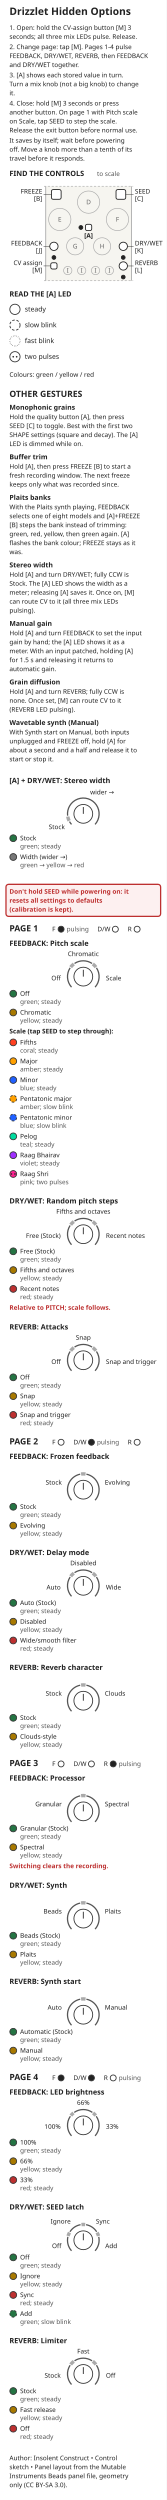
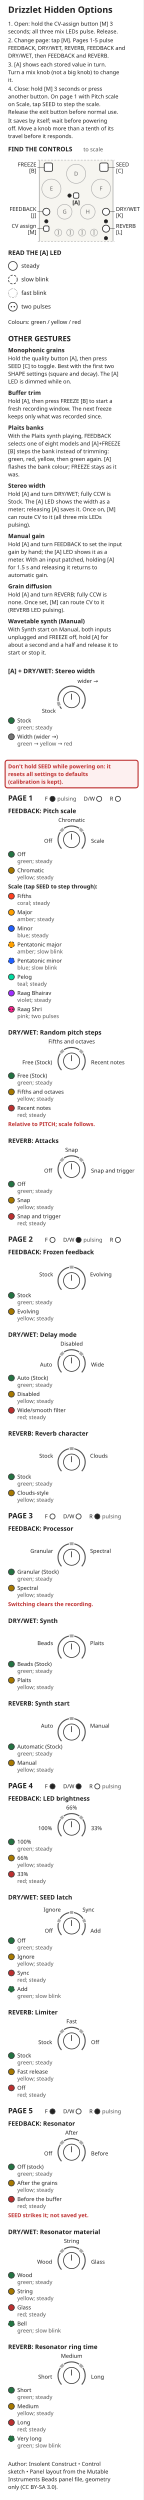
- <svg xmlns="http://www.w3.org/2000/svg" width="390" height="5852.102" viewBox="0 0 390 5852.102" role="img" aria-labelledby="title desc">
+ <svg xmlns="http://www.w3.org/2000/svg" width="390" height="6807.102" viewBox="0 0 390 6807.102" role="img" aria-labelledby="title desc">
  <rect width="100%" height="100%" fill="white" />
  <g font-family="sans-serif" fill="#222">
    <text x="22" y="35" font-size="24" font-weight="bold" fill="#222" text-anchor="start">Drizzlet Hidden Options</text>
    <text x="22" y="70" font-size="15" font-weight="normal" fill="#222" text-anchor="start">1. Open: hold the CV-assign button [M] 3</text>
    <text x="22" y="91" font-size="15" font-weight="normal" fill="#222" text-anchor="start">seconds; all three mix LEDs pulse. Release.</text>
-     <text x="22" y="115" font-size="15" font-weight="normal" fill="#222" text-anchor="start">2. Change page: tap [M]. Pages 1-4 pulse</text>
-     <text x="22" y="136" font-size="15" font-weight="normal" fill="#222" text-anchor="start">FEEDBACK, DRY/WET, REVERB, then FEEDBACK</text>
-     <text x="22" y="157" font-size="15" font-weight="normal" fill="#222" text-anchor="start">and DRY/WET together.</text>
+     <text x="22" y="115" font-size="15" font-weight="normal" fill="#222" text-anchor="start">2. Change page: tap [M]. Pages 1-5 pulse</text>
+     <text x="22" y="136" font-size="15" font-weight="normal" fill="#222" text-anchor="start">FEEDBACK, DRY/WET, REVERB, FEEDBACK and</text>
+     <text x="22" y="157" font-size="15" font-weight="normal" fill="#222" text-anchor="start">DRY/WET, then FEEDBACK and REVERB.</text>
    <text x="22" y="181" font-size="15" font-weight="normal" fill="#222" text-anchor="start">3. [A] shows each stored value in turn.</text>
    <text x="22" y="202" font-size="15" font-weight="normal" fill="#222" text-anchor="start">Turn a mix knob (not a big knob) to change</text>
    <text x="22" y="223" font-size="15" font-weight="normal" fill="#222" text-anchor="start">it.</text>
    <text x="22" y="247" font-size="15" font-weight="normal" fill="#222" text-anchor="start">4. Close: hold [M] 3 seconds or press</text>
    <text x="22" y="268" font-size="15" font-weight="normal" fill="#222" text-anchor="start">another button. On page 1 with Pitch scale</text>
    <text x="22" y="289" font-size="15" font-weight="normal" fill="#222" text-anchor="start">on Scale, tap SEED to step the scale.</text>
    <text x="22" y="310" font-size="15" font-weight="normal" fill="#222" text-anchor="start">Release the exit button before normal use.</text>
    <text x="22" y="334" font-size="15" font-weight="normal" fill="#222" text-anchor="start">It saves by itself; wait before powering</text>
    <text x="22" y="355" font-size="15" font-weight="normal" fill="#222" text-anchor="start">off. Move a knob more than a tenth of its</text>
    <text x="22" y="376" font-size="15" font-weight="normal" fill="#222" text-anchor="start">travel before it responds.</text>
    <text x="22" y="412" font-size="17" font-weight="bold" fill="#222" text-anchor="start">FIND THE CONTROLS</text>
    <text x="227" y="412" font-size="15" font-weight="normal" fill="#555" text-anchor="start">to scale</text>
    <rect x="107.0" y="436.0" width="200.7" height="221.1" fill="#f6f5f0" />
    <line x1="103.0" y1="436.0" x2="311.7" y2="436.0" stroke="#aaa" stroke-width="1.5" stroke-dasharray="5 4" />
    <line x1="103.0" y1="657.1" x2="311.7" y2="657.1" stroke="#aaa" stroke-width="1.5" stroke-dasharray="5 4" />
    <line x1="107.0" y1="436.0" x2="107.0" y2="657.1" stroke="#aaa" stroke-width="2" />
    <line x1="307.7" y1="436.0" x2="307.7" y2="657.1" stroke="#aaa" stroke-width="2" />
    <circle cx="158.6" cy="633.3" r="9.7" fill="none" stroke="#aaa" stroke-width="1.5" />
    <text x="158.6" y="638.3" font-size="15" font-weight="normal" fill="#666" text-anchor="middle">I</text>
    <circle cx="191.2" cy="633.3" r="9.7" fill="none" stroke="#aaa" stroke-width="1.5" />
    <text x="191.2" y="638.3" font-size="15" font-weight="normal" fill="#666" text-anchor="middle">I</text>
    <circle cx="223.6" cy="633.3" r="9.7" fill="none" stroke="#aaa" stroke-width="1.5" />
    <text x="223.6" y="638.3" font-size="15" font-weight="normal" fill="#666" text-anchor="middle">I</text>
    <circle cx="256.0" cy="633.3" r="9.7" fill="none" stroke="#aaa" stroke-width="1.5" />
    <text x="256.0" y="638.3" font-size="15" font-weight="normal" fill="#666" text-anchor="middle">I</text>
    <circle cx="175.9" cy="576.6" r="20.1" fill="none" stroke="#aaa" stroke-width="1.5" />
    <text x="175.9" y="581.6" font-size="15" font-weight="normal" fill="#666" text-anchor="middle">G</text>
    <circle cx="139.9" cy="513.7" r="26.1" fill="none" stroke="#aaa" stroke-width="1.5" />
    <text x="139.9" y="518.7" font-size="15" font-weight="normal" fill="#666" text-anchor="middle">E</text>
    <circle cx="275.0" cy="513.7" r="26.1" fill="none" stroke="#aaa" stroke-width="1.5" />
    <text x="275.0" y="518.7" font-size="15" font-weight="normal" fill="#666" text-anchor="middle">F</text>
    <rect x="200.0" y="525.1" width="14.7" height="14.7" rx="4" fill="white" stroke="#222" stroke-width="2" />
    <circle cx="189.3" cy="532.5" r="4.5" fill="#222" stroke="#222" stroke-width="2" />
    <rect x="118.8" y="615.1" width="14.7" height="14.7" rx="4" fill="white" stroke="#222" stroke-width="2" />
    <circle cx="239.0" cy="576.6" r="20.1" fill="none" stroke="#aaa" stroke-width="1.5" />
    <text x="239.0" y="581.6" font-size="15" font-weight="normal" fill="#666" text-anchor="middle">H</text>
    <circle cx="126.2" cy="576.6" r="9.7" fill="white" stroke="#222" stroke-width="2" />
    <circle cx="288.6" cy="576.6" r="9.7" fill="white" stroke="#222" stroke-width="2" />
    <circle cx="288.6" cy="622.6" r="9.7" fill="white" stroke="#222" stroke-width="2" />
    <circle cx="207.3" cy="473.2" r="26.1" fill="none" stroke="#aaa" stroke-width="1.5" />
    <text x="207.3" y="478.2" font-size="15" font-weight="normal" fill="#666" text-anchor="middle">D</text>
    <rect x="120.4" y="443.8" width="22.7" height="22.7" rx="4" fill="white" stroke="#222" stroke-width="2" />
    <rect x="271.6" y="443.8" width="22.7" height="22.7" rx="4" fill="white" stroke="#222" stroke-width="2" />
    <circle cx="126.2" cy="602.7" r="4.4" fill="#222" stroke="#222" stroke-width="2" />
    <circle cx="288.5" cy="602.7" r="4.4" fill="#222" stroke="#222" stroke-width="2" />
    <circle cx="288.5" cy="648.6" r="4.4" fill="#222" stroke="#222" stroke-width="2" />
    <text x="99.0" y="453.2" font-size="15" font-weight="normal" fill="#222" text-anchor="end">FREEZE</text>
    <text x="99.0" y="470.2" font-size="15" font-weight="normal" fill="#222" text-anchor="end">[B]</text>
    <line x1="102.0" y1="455.2" x2="120.4" y2="455.2" stroke="#222" stroke-width="1" />
    <text x="315.7" y="453.2" font-size="15" font-weight="normal" fill="#222" text-anchor="start">SEED</text>
    <text x="315.7" y="470.2" font-size="15" font-weight="normal" fill="#222" text-anchor="start">[C]</text>
    <line x1="312.7" y1="455.2" x2="294.3" y2="455.2" stroke="#222" stroke-width="1" />
    <text x="207.3" y="556.8" font-size="15" font-weight="bold" fill="#222" text-anchor="middle">[A]</text>
    <text x="99.0" y="574.6" font-size="15" font-weight="normal" fill="#222" text-anchor="end">FEEDBACK</text>
    <text x="99.0" y="591.6" font-size="15" font-weight="normal" fill="#222" text-anchor="end">[J]</text>
    <line x1="102.0" y1="576.6" x2="116.6" y2="576.6" stroke="#222" stroke-width="1" />
    <text x="99.0" y="620.5" font-size="15" font-weight="normal" fill="#222" text-anchor="end">CV assign</text>
    <text x="99.0" y="637.5" font-size="15" font-weight="normal" fill="#222" text-anchor="end">[M]</text>
    <line x1="102.0" y1="622.5" x2="118.8" y2="622.5" stroke="#222" stroke-width="1" />
    <text x="315.7" y="574.6" font-size="15" font-weight="normal" fill="#222" text-anchor="start">DRY/WET</text>
    <text x="315.7" y="591.6" font-size="15" font-weight="normal" fill="#222" text-anchor="start">[K]</text>
    <line x1="312.7" y1="576.6" x2="298.2" y2="576.6" stroke="#222" stroke-width="1" />
    <text x="315.7" y="620.6" font-size="15" font-weight="normal" fill="#222" text-anchor="start">REVERB</text>
    <text x="315.7" y="637.6" font-size="15" font-weight="normal" fill="#222" text-anchor="start">[L]</text>
    <line x1="312.7" y1="622.6" x2="298.2" y2="622.6" stroke="#222" stroke-width="1" />
    <text x="22" y="694.102" font-size="17" font-weight="bold" fill="#222" text-anchor="start">READ THE [A] LED</text>
    <circle cx="35" cy="724.102" r="12" fill="white" stroke="#333" stroke-width="2" />
    <text x="58" y="729.102" font-size="16" font-weight="normal" fill="#222" text-anchor="start">steady</text>
    <circle cx="35" cy="761.102" r="12" fill="white" stroke="#333" stroke-width="2" stroke-dasharray="6 4" />
    <text x="58" y="766.102" font-size="16" font-weight="normal" fill="#222" text-anchor="start">slow blink</text>
    <circle cx="35" cy="798.102" r="12" fill="white" stroke="#333" stroke-width="2" stroke-dasharray="1 3" />
    <text x="58" y="803.102" font-size="16" font-weight="normal" fill="#222" text-anchor="start">fast blink</text>
    <circle cx="35" cy="835.102" r="12" fill="white" stroke="#333" stroke-width="2" />
    <circle cx="31" cy="835.102" r="1" fill="#222" stroke="#333" stroke-width="2" />
    <circle cx="39" cy="835.102" r="1" fill="#222" stroke="#333" stroke-width="2" />
    <text x="58" y="840.102" font-size="16" font-weight="normal" fill="#222" text-anchor="start">two pulses</text>
    <text x="22" y="882.102" font-size="15" font-weight="normal" fill="#222" text-anchor="start">Colours: green / yellow / red</text>
    <text x="22" y="929.102" font-size="20" font-weight="bold" fill="#222" text-anchor="start">OTHER GESTURES</text>
    <text x="22" y="959.102" font-size="16" font-weight="bold" fill="#222" text-anchor="start">Monophonic grains</text>
    <text x="22" y="981.102" font-size="15" font-weight="normal" fill="#222" text-anchor="start">Hold the quality button [A], then press</text>
    <text x="22" y="1002.102" font-size="15" font-weight="normal" fill="#222" text-anchor="start">SEED [C] to toggle. Best with the first two</text>
    <text x="22" y="1023.102" font-size="15" font-weight="normal" fill="#222" text-anchor="start">SHAPE settings (square and decay). The [A]</text>
    <text x="22" y="1044.102" font-size="15" font-weight="normal" fill="#222" text-anchor="start">LED is dimmed while on.</text>
    <text x="22" y="1075.102" font-size="16" font-weight="bold" fill="#222" text-anchor="start">Buffer trim</text>
    <text x="22" y="1097.102" font-size="15" font-weight="normal" fill="#222" text-anchor="start">Hold [A], then press FREEZE [B] to start a</text>
    <text x="22" y="1118.102" font-size="15" font-weight="normal" fill="#222" text-anchor="start">fresh recording window. The next freeze</text>
    <text x="22" y="1139.102" font-size="15" font-weight="normal" fill="#222" text-anchor="start">keeps only what was recorded since.</text>
    <text x="22" y="1170.102" font-size="16" font-weight="bold" fill="#222" text-anchor="start">Plaits banks</text>
    <text x="22" y="1192.102" font-size="15" font-weight="normal" fill="#222" text-anchor="start">With the Plaits synth playing, FEEDBACK</text>
    <text x="22" y="1213.102" font-size="15" font-weight="normal" fill="#222" text-anchor="start">selects one of eight models and [A]+FREEZE</text>
    <text x="22" y="1234.102" font-size="15" font-weight="normal" fill="#222" text-anchor="start">[B] steps the bank instead of trimming:</text>
    <text x="22" y="1255.102" font-size="15" font-weight="normal" fill="#222" text-anchor="start">green, red, yellow, then green again. [A]</text>
    <text x="22" y="1276.102" font-size="15" font-weight="normal" fill="#222" text-anchor="start">flashes the bank colour; FREEZE stays as it</text>
    <text x="22" y="1297.102" font-size="15" font-weight="normal" fill="#222" text-anchor="start">was.</text>
    <text x="22" y="1328.102" font-size="16" font-weight="bold" fill="#222" text-anchor="start">Stereo width</text>
    <text x="22" y="1350.102" font-size="15" font-weight="normal" fill="#222" text-anchor="start">Hold [A] and turn DRY/WET; fully CCW is</text>
    <text x="22" y="1371.102" font-size="15" font-weight="normal" fill="#222" text-anchor="start">Stock. The [A] LED shows the width as a</text>
    <text x="22" y="1392.102" font-size="15" font-weight="normal" fill="#222" text-anchor="start">meter; releasing [A] saves it. Once on, [M]</text>
    <text x="22" y="1413.102" font-size="15" font-weight="normal" fill="#222" text-anchor="start">can route CV to it (all three mix LEDs</text>
    <text x="22" y="1434.102" font-size="15" font-weight="normal" fill="#222" text-anchor="start">pulsing).</text>
    <text x="22" y="1465.102" font-size="16" font-weight="bold" fill="#222" text-anchor="start">Manual gain</text>
    <text x="22" y="1487.102" font-size="15" font-weight="normal" fill="#222" text-anchor="start">Hold [A] and turn FEEDBACK to set the input</text>
    <text x="22" y="1508.102" font-size="15" font-weight="normal" fill="#222" text-anchor="start">gain by hand; the [A] LED shows it as a</text>
    <text x="22" y="1529.102" font-size="15" font-weight="normal" fill="#222" text-anchor="start">meter. With an input patched, holding [A]</text>
    <text x="22" y="1550.102" font-size="15" font-weight="normal" fill="#222" text-anchor="start">for 1.5 s and releasing it returns to</text>
    <text x="22" y="1571.102" font-size="15" font-weight="normal" fill="#222" text-anchor="start">automatic gain.</text>
    <text x="22" y="1602.102" font-size="16" font-weight="bold" fill="#222" text-anchor="start">Grain diffusion</text>
    <text x="22" y="1624.102" font-size="15" font-weight="normal" fill="#222" text-anchor="start">Hold [A] and turn REVERB; fully CCW is</text>
    <text x="22" y="1645.102" font-size="15" font-weight="normal" fill="#222" text-anchor="start">none. Once set, [M] can route CV to it</text>
    <text x="22" y="1666.102" font-size="15" font-weight="normal" fill="#222" text-anchor="start">(REVERB LED pulsing).</text>
    <text x="22" y="1697.102" font-size="16" font-weight="bold" fill="#222" text-anchor="start">Wavetable synth (Manual)</text>
    <text x="22" y="1719.102" font-size="15" font-weight="normal" fill="#222" text-anchor="start">With Synth start on Manual, both inputs</text>
    <text x="22" y="1740.102" font-size="15" font-weight="normal" fill="#222" text-anchor="start">unplugged and FREEZE off, hold [A] for</text>
    <text x="22" y="1761.102" font-size="15" font-weight="normal" fill="#222" text-anchor="start">about a second and a half and release it to</text>
    <text x="22" y="1782.102" font-size="15" font-weight="normal" fill="#222" text-anchor="start">start or stop it.</text>
    <text x="22" y="1833.102" font-size="17" font-weight="bold" fill="#222" text-anchor="start">[A] + DRY/WET: Stereo width</text>
    <circle cx="195.0" cy="1905.102" r="22" fill="white" stroke="#333" stroke-width="2" />
    <path d="M 195.0 1905.102 v -16" stroke="#222" stroke-width="2" />
    <path d="M 167.400 1929.745 A 37 37 0 0 1 162.746 1923.232" fill="none" stroke="#555" stroke-width="3" />
    <text x="151.88" y="1940.92" font-size="15" font-weight="normal" fill="#222" text-anchor="end">Stock</text>
    <path d="M 158.250 1909.394 A 37 37 0 1 1 222.600 1929.745" fill="none" stroke="#555" stroke-width="3" />
    <text x="210.98" y="1859.57" font-size="15" font-weight="normal" fill="#222" text-anchor="start">wider →</text>
    <path d="M 161.773 1921.380 A 37 37 0 0 1 158.551 1911.464" fill="none" stroke="#aaa" stroke-width="8" />
    <circle cx="31" cy="1962.102" r="8" fill="#247443" stroke="#333" stroke-width="2" />
    <text x="47" y="1967.102" font-size="15" font-weight="normal" fill="#222" text-anchor="start">Stock</text>
    <text x="47" y="1986.102" font-size="15" font-weight="normal" fill="#555" text-anchor="start">green; steady</text>
    <circle cx="31" cy="2006.102" r="8" fill="#777" stroke="#333" stroke-width="2" />
    <text x="47" y="2011.102" font-size="15" font-weight="normal" fill="#222" text-anchor="start">Width (wider →)</text>
    <text x="47" y="2030.102" font-size="15" font-weight="normal" fill="#555" text-anchor="start">green → yellow → red</text>
    <rect x="14" y="2070.102" width="362" height="75" rx="6" fill="#fdf0f0" stroke="#bd3030" stroke-width="3" />
    <text x="22" y="2092.102" font-size="15" font-weight="bold" fill="#bd3030" text-anchor="start">Don't hold SEED while powering on: it</text>
    <text x="22" y="2113.102" font-size="15" font-weight="bold" fill="#bd3030" text-anchor="start">resets all settings to defaults</text>
    <text x="22" y="2134.102" font-size="15" font-weight="bold" fill="#bd3030" text-anchor="start">(calibration is kept).</text>
    <text x="22" y="2180.102" font-size="20" font-weight="bold" fill="#222" text-anchor="start">PAGE 1</text>
    <text x="122" y="2180.102" font-size="15" font-weight="normal" fill="#222" text-anchor="start">F</text>
    <circle cx="143" cy="2175.102" r="7" fill="#222" stroke="#333" stroke-width="2" />
    <text x="156" y="2180.102" font-size="15" font-weight="normal" fill="#555" text-anchor="start">pulsing</text>
    <text x="228" y="2180.102" font-size="15" font-weight="normal" fill="#222" text-anchor="start">D/W</text>
    <circle cx="270" cy="2175.102" r="7" fill="white" stroke="#333" stroke-width="2" />
    <text x="299" y="2180.102" font-size="15" font-weight="normal" fill="#222" text-anchor="start">R</text>
    <circle cx="321" cy="2175.102" r="7" fill="white" stroke="#333" stroke-width="2" />
    <text x="22" y="2214.102" font-size="17" font-weight="bold" fill="#222" text-anchor="start">FEEDBACK: Pitch scale</text>
    <circle cx="195.0" cy="2286.102" r="22" fill="white" stroke="#333" stroke-width="2" />
    <path d="M 195.0 2286.102 v -16" stroke="#222" stroke-width="2" />
    <path d="M 167.400 2310.745 A 37 37 0 0 1 164.203 2265.595" fill="none" stroke="#555" stroke-width="3" />
    <text x="142.13" y="2294.85" font-size="15" font-weight="normal" fill="#222" text-anchor="end">Off</text>
    <path d="M 174.492 2255.306 A 37 37 0 0 1 215.508 2255.306" fill="none" stroke="#555" stroke-width="3" />
    <text x="195.0" y="2238.1" font-size="15" font-weight="normal" fill="#222" text-anchor="middle">Chromatic</text>
    <path d="M 225.797 2265.595 A 37 37 0 0 1 222.600 2310.745" fill="none" stroke="#555" stroke-width="3" />
    <text x="247.87" y="2294.85" font-size="15" font-weight="normal" fill="#222" text-anchor="start">Scale</text>
    <path d="M 165.412 2263.887 A 37 37 0 0 1 172.784 2256.514" fill="none" stroke="#aaa" stroke-width="8" />
    <path d="M 217.216 2256.514 A 37 37 0 0 1 224.588 2263.887" fill="none" stroke="#aaa" stroke-width="8" />
    <circle cx="31" cy="2326.102" r="8" fill="#247443" stroke="#333" stroke-width="2" />
    <text x="47" y="2331.102" font-size="15" font-weight="normal" fill="#222" text-anchor="start">Off</text>
    <text x="47" y="2350.102" font-size="15" font-weight="normal" fill="#555" text-anchor="start">green; steady</text>
    <circle cx="31" cy="2370.102" r="8" fill="#a87900" stroke="#333" stroke-width="2" />
    <text x="47" y="2375.102" font-size="15" font-weight="normal" fill="#222" text-anchor="start">Chromatic</text>
    <text x="47" y="2394.102" font-size="15" font-weight="normal" fill="#555" text-anchor="start">yellow; steady</text>
    <text x="22" y="2419.102" font-size="15" font-weight="bold" fill="#222" text-anchor="start">Scale (tap SEED to step through):</text>
    <circle cx="31" cy="2440.102" r="8" fill="#ff4020" stroke="#333" stroke-width="2" />
    <text x="47" y="2445.102" font-size="15" font-weight="normal" fill="#222" text-anchor="start">Fifths</text>
    <text x="47" y="2464.102" font-size="15" font-weight="normal" fill="#555" text-anchor="start">coral; steady</text>
    <circle cx="31" cy="2484.102" r="8" fill="#ffa000" stroke="#333" stroke-width="2" />
    <text x="47" y="2489.102" font-size="15" font-weight="normal" fill="#222" text-anchor="start">Major</text>
    <text x="47" y="2508.102" font-size="15" font-weight="normal" fill="#555" text-anchor="start">amber; steady</text>
    <circle cx="31" cy="2528.102" r="8" fill="#2060ff" stroke="#333" stroke-width="2" />
    <text x="47" y="2533.102" font-size="15" font-weight="normal" fill="#222" text-anchor="start">Minor</text>
    <text x="47" y="2552.102" font-size="15" font-weight="normal" fill="#555" text-anchor="start">blue; steady</text>
    <circle cx="31" cy="2572.102" r="8" fill="#ffa000" stroke="#333" stroke-width="2" stroke-dasharray="6 4" />
    <text x="47" y="2577.102" font-size="15" font-weight="normal" fill="#222" text-anchor="start">Pentatonic major</text>
    <text x="47" y="2596.102" font-size="15" font-weight="normal" fill="#555" text-anchor="start">amber; slow blink</text>
    <circle cx="31" cy="2616.102" r="8" fill="#2060ff" stroke="#333" stroke-width="2" stroke-dasharray="6 4" />
    <text x="47" y="2621.102" font-size="15" font-weight="normal" fill="#222" text-anchor="start">Pentatonic minor</text>
    <text x="47" y="2640.102" font-size="15" font-weight="normal" fill="#555" text-anchor="start">blue; slow blink</text>
    <circle cx="31" cy="2660.102" r="8" fill="#00dca0" stroke="#333" stroke-width="2" />
    <text x="47" y="2665.102" font-size="15" font-weight="normal" fill="#222" text-anchor="start">Pelog</text>
    <text x="47" y="2684.102" font-size="15" font-weight="normal" fill="#555" text-anchor="start">teal; steady</text>
    <circle cx="31" cy="2704.102" r="8" fill="#a030ff" stroke="#333" stroke-width="2" />
    <text x="47" y="2709.102" font-size="15" font-weight="normal" fill="#222" text-anchor="start">Raag Bhairav</text>
    <text x="47" y="2728.102" font-size="15" font-weight="normal" fill="#555" text-anchor="start">violet; steady</text>
    <circle cx="31" cy="2748.102" r="8" fill="#ff2090" stroke="#333" stroke-width="2" />
    <circle cx="27" cy="2748.102" r="1" fill="#222" stroke="#333" stroke-width="2" />
    <circle cx="35" cy="2748.102" r="1" fill="#222" stroke="#333" stroke-width="2" />
    <text x="47" y="2753.102" font-size="15" font-weight="normal" fill="#222" text-anchor="start">Raag Shri</text>
    <text x="47" y="2772.102" font-size="15" font-weight="normal" fill="#555" text-anchor="start">pink; two pulses</text>
    <text x="22" y="2817.102" font-size="17" font-weight="bold" fill="#222" text-anchor="start">DRY/WET: Random pitch steps</text>
    <circle cx="195.0" cy="2889.102" r="22" fill="white" stroke="#333" stroke-width="2" />
    <path d="M 195.0 2889.102 v -16" stroke="#222" stroke-width="2" />
    <path d="M 167.400 2913.745 A 37 37 0 0 1 164.203 2868.595" fill="none" stroke="#555" stroke-width="3" />
    <text x="142.13" y="2897.85" font-size="15" font-weight="normal" fill="#222" text-anchor="end">Free (Stock)</text>
    <path d="M 174.492 2858.306 A 37 37 0 0 1 215.508 2858.306" fill="none" stroke="#555" stroke-width="3" />
    <text x="195.0" y="2841.1" font-size="15" font-weight="normal" fill="#222" text-anchor="middle">Fifths and octaves</text>
    <path d="M 225.797 2868.595 A 37 37 0 0 1 222.600 2913.745" fill="none" stroke="#555" stroke-width="3" />
    <text x="247.87" y="2897.85" font-size="15" font-weight="normal" fill="#222" text-anchor="start">Recent notes</text>
    <path d="M 165.412 2866.887 A 37 37 0 0 1 172.784 2859.514" fill="none" stroke="#aaa" stroke-width="8" />
    <path d="M 217.216 2859.514 A 37 37 0 0 1 224.588 2866.887" fill="none" stroke="#aaa" stroke-width="8" />
    <circle cx="31" cy="2929.102" r="8" fill="#247443" stroke="#333" stroke-width="2" />
    <text x="47" y="2934.102" font-size="15" font-weight="normal" fill="#222" text-anchor="start">Free (Stock)</text>
    <text x="47" y="2953.102" font-size="15" font-weight="normal" fill="#555" text-anchor="start">green; steady</text>
    <circle cx="31" cy="2973.102" r="8" fill="#a87900" stroke="#333" stroke-width="2" />
    <text x="47" y="2978.102" font-size="15" font-weight="normal" fill="#222" text-anchor="start">Fifths and octaves</text>
    <text x="47" y="2997.102" font-size="15" font-weight="normal" fill="#555" text-anchor="start">yellow; steady</text>
    <circle cx="31" cy="3017.102" r="8" fill="#bd3030" stroke="#333" stroke-width="2" />
    <text x="47" y="3022.102" font-size="15" font-weight="normal" fill="#222" text-anchor="start">Recent notes</text>
    <text x="47" y="3041.102" font-size="15" font-weight="normal" fill="#555" text-anchor="start">red; steady</text>
    <text x="22" y="3066.102" font-size="15" font-weight="bold" fill="#bd3030" text-anchor="start">Relative to PITCH; scale follows.</text>
    <text x="22" y="3112.102" font-size="17" font-weight="bold" fill="#222" text-anchor="start">REVERB: Attacks</text>
    <circle cx="195.0" cy="3184.102" r="22" fill="white" stroke="#333" stroke-width="2" />
    <path d="M 195.0 3184.102 v -16" stroke="#222" stroke-width="2" />
    <path d="M 167.400 3208.745 A 37 37 0 0 1 164.203 3163.595" fill="none" stroke="#555" stroke-width="3" />
    <text x="142.13" y="3192.85" font-size="15" font-weight="normal" fill="#222" text-anchor="end">Off</text>
    <path d="M 174.492 3153.306 A 37 37 0 0 1 215.508 3153.306" fill="none" stroke="#555" stroke-width="3" />
    <text x="195.0" y="3136.1" font-size="15" font-weight="normal" fill="#222" text-anchor="middle">Snap</text>
    <path d="M 225.797 3163.595 A 37 37 0 0 1 222.600 3208.745" fill="none" stroke="#555" stroke-width="3" />
    <text x="247.87" y="3192.85" font-size="15" font-weight="normal" fill="#222" text-anchor="start">Snap and trigger</text>
    <path d="M 165.412 3161.887 A 37 37 0 0 1 172.784 3154.514" fill="none" stroke="#aaa" stroke-width="8" />
    <path d="M 217.216 3154.514 A 37 37 0 0 1 224.588 3161.887" fill="none" stroke="#aaa" stroke-width="8" />
    <circle cx="31" cy="3224.102" r="8" fill="#247443" stroke="#333" stroke-width="2" />
    <text x="47" y="3229.102" font-size="15" font-weight="normal" fill="#222" text-anchor="start">Off</text>
    <text x="47" y="3248.102" font-size="15" font-weight="normal" fill="#555" text-anchor="start">green; steady</text>
    <circle cx="31" cy="3268.102" r="8" fill="#a87900" stroke="#333" stroke-width="2" />
    <text x="47" y="3273.102" font-size="15" font-weight="normal" fill="#222" text-anchor="start">Snap</text>
    <text x="47" y="3292.102" font-size="15" font-weight="normal" fill="#555" text-anchor="start">yellow; steady</text>
    <circle cx="31" cy="3312.102" r="8" fill="#bd3030" stroke="#333" stroke-width="2" />
    <text x="47" y="3317.102" font-size="15" font-weight="normal" fill="#222" text-anchor="start">Snap and trigger</text>
    <text x="47" y="3336.102" font-size="15" font-weight="normal" fill="#555" text-anchor="start">red; steady</text>
    <text x="22" y="3381.102" font-size="20" font-weight="bold" fill="#222" text-anchor="start">PAGE 2</text>
    <text x="122" y="3381.102" font-size="15" font-weight="normal" fill="#222" text-anchor="start">F</text>
    <circle cx="143" cy="3376.102" r="7" fill="white" stroke="#333" stroke-width="2" />
    <text x="172" y="3381.102" font-size="15" font-weight="normal" fill="#222" text-anchor="start">D/W</text>
    <circle cx="214" cy="3376.102" r="7" fill="#222" stroke="#333" stroke-width="2" />
    <text x="227" y="3381.102" font-size="15" font-weight="normal" fill="#555" text-anchor="start">pulsing</text>
    <text x="299" y="3381.102" font-size="15" font-weight="normal" fill="#222" text-anchor="start">R</text>
    <circle cx="321" cy="3376.102" r="7" fill="white" stroke="#333" stroke-width="2" />
    <text x="22" y="3415.102" font-size="17" font-weight="bold" fill="#222" text-anchor="start">FEEDBACK: Frozen feedback</text>
    <circle cx="195.0" cy="3487.102" r="22" fill="white" stroke="#333" stroke-width="2" />
    <path d="M 195.0 3487.102 v -16" stroke="#222" stroke-width="2" />
    <path d="M 167.400 3511.745 A 37 37 0 0 1 187.725 3450.825" fill="none" stroke="#555" stroke-width="3" />
    <text x="144.72" y="3475.33" font-size="15" font-weight="normal" fill="#222" text-anchor="end">Stock</text>
    <path d="M 202.275 3450.825 A 37 37 0 0 1 222.600 3511.745" fill="none" stroke="#555" stroke-width="3" />
    <text x="245.28" y="3475.33" font-size="15" font-weight="normal" fill="#222" text-anchor="start">Evolving</text>
    <path d="M 189.787 3450.471 A 37 37 0 0 1 200.213 3450.471" fill="none" stroke="#aaa" stroke-width="8" />
    <circle cx="31" cy="3527.102" r="8" fill="#247443" stroke="#333" stroke-width="2" />
    <text x="47" y="3532.102" font-size="15" font-weight="normal" fill="#222" text-anchor="start">Stock</text>
    <text x="47" y="3551.102" font-size="15" font-weight="normal" fill="#555" text-anchor="start">green; steady</text>
    <circle cx="31" cy="3571.102" r="8" fill="#a87900" stroke="#333" stroke-width="2" />
    <text x="47" y="3576.102" font-size="15" font-weight="normal" fill="#222" text-anchor="start">Evolving</text>
    <text x="47" y="3595.102" font-size="15" font-weight="normal" fill="#555" text-anchor="start">yellow; steady</text>
    <text x="22" y="3640.102" font-size="17" font-weight="bold" fill="#222" text-anchor="start">DRY/WET: Delay mode</text>
    <circle cx="195.0" cy="3712.102" r="22" fill="white" stroke="#333" stroke-width="2" />
    <path d="M 195.0 3712.102 v -16" stroke="#222" stroke-width="2" />
    <path d="M 167.400 3736.745 A 37 37 0 0 1 164.203 3691.595" fill="none" stroke="#555" stroke-width="3" />
    <text x="142.13" y="3720.85" font-size="15" font-weight="normal" fill="#222" text-anchor="end">Auto</text>
    <path d="M 174.492 3681.306 A 37 37 0 0 1 215.508 3681.306" fill="none" stroke="#555" stroke-width="3" />
    <text x="195.0" y="3664.1" font-size="15" font-weight="normal" fill="#222" text-anchor="middle">Disabled</text>
    <path d="M 225.797 3691.595 A 37 37 0 0 1 222.600 3736.745" fill="none" stroke="#555" stroke-width="3" />
    <text x="247.87" y="3720.85" font-size="15" font-weight="normal" fill="#222" text-anchor="start">Wide</text>
    <path d="M 165.412 3689.887 A 37 37 0 0 1 172.784 3682.514" fill="none" stroke="#aaa" stroke-width="8" />
    <path d="M 217.216 3682.514 A 37 37 0 0 1 224.588 3689.887" fill="none" stroke="#aaa" stroke-width="8" />
    <circle cx="31" cy="3752.102" r="8" fill="#247443" stroke="#333" stroke-width="2" />
    <text x="47" y="3757.102" font-size="15" font-weight="normal" fill="#222" text-anchor="start">Auto (Stock)</text>
    <text x="47" y="3776.102" font-size="15" font-weight="normal" fill="#555" text-anchor="start">green; steady</text>
    <circle cx="31" cy="3796.102" r="8" fill="#a87900" stroke="#333" stroke-width="2" />
    <text x="47" y="3801.102" font-size="15" font-weight="normal" fill="#222" text-anchor="start">Disabled</text>
    <text x="47" y="3820.102" font-size="15" font-weight="normal" fill="#555" text-anchor="start">yellow; steady</text>
    <circle cx="31" cy="3840.102" r="8" fill="#bd3030" stroke="#333" stroke-width="2" />
    <text x="47" y="3845.102" font-size="15" font-weight="normal" fill="#222" text-anchor="start">Wide/smooth filter</text>
    <text x="47" y="3864.102" font-size="15" font-weight="normal" fill="#555" text-anchor="start">red; steady</text>
    <text x="22" y="3909.102" font-size="17" font-weight="bold" fill="#222" text-anchor="start">REVERB: Reverb character</text>
    <circle cx="195.0" cy="3981.102" r="22" fill="white" stroke="#333" stroke-width="2" />
    <path d="M 195.0 3981.102 v -16" stroke="#222" stroke-width="2" />
    <path d="M 167.400 4005.745 A 37 37 0 0 1 187.725 3944.825" fill="none" stroke="#555" stroke-width="3" />
    <text x="144.72" y="3969.33" font-size="15" font-weight="normal" fill="#222" text-anchor="end">Stock</text>
    <path d="M 202.275 3944.825 A 37 37 0 0 1 222.600 4005.745" fill="none" stroke="#555" stroke-width="3" />
    <text x="245.28" y="3969.33" font-size="15" font-weight="normal" fill="#222" text-anchor="start">Clouds</text>
    <path d="M 189.787 3944.471 A 37 37 0 0 1 200.213 3944.471" fill="none" stroke="#aaa" stroke-width="8" />
    <circle cx="31" cy="4021.102" r="8" fill="#247443" stroke="#333" stroke-width="2" />
    <text x="47" y="4026.102" font-size="15" font-weight="normal" fill="#222" text-anchor="start">Stock</text>
    <text x="47" y="4045.102" font-size="15" font-weight="normal" fill="#555" text-anchor="start">green; steady</text>
    <circle cx="31" cy="4065.102" r="8" fill="#a87900" stroke="#333" stroke-width="2" />
    <text x="47" y="4070.102" font-size="15" font-weight="normal" fill="#222" text-anchor="start">Clouds-style</text>
    <text x="47" y="4089.102" font-size="15" font-weight="normal" fill="#555" text-anchor="start">yellow; steady</text>
    <text x="22" y="4134.102" font-size="20" font-weight="bold" fill="#222" text-anchor="start">PAGE 3</text>
    <text x="122" y="4134.102" font-size="15" font-weight="normal" fill="#222" text-anchor="start">F</text>
    <circle cx="143" cy="4129.102" r="7" fill="white" stroke="#333" stroke-width="2" />
    <text x="172" y="4134.102" font-size="15" font-weight="normal" fill="#222" text-anchor="start">D/W</text>
    <circle cx="214" cy="4129.102" r="7" fill="white" stroke="#333" stroke-width="2" />
    <text x="243" y="4134.102" font-size="15" font-weight="normal" fill="#222" text-anchor="start">R</text>
    <circle cx="265" cy="4129.102" r="7" fill="#222" stroke="#333" stroke-width="2" />
    <text x="278" y="4134.102" font-size="15" font-weight="normal" fill="#555" text-anchor="start">pulsing</text>
    <text x="22" y="4168.102" font-size="17" font-weight="bold" fill="#222" text-anchor="start">FEEDBACK: Processor</text>
    <circle cx="195.0" cy="4240.102" r="22" fill="white" stroke="#333" stroke-width="2" />
    <path d="M 195.0 4240.102 v -16" stroke="#222" stroke-width="2" />
    <path d="M 167.400 4264.745 A 37 37 0 0 1 187.725 4203.825" fill="none" stroke="#555" stroke-width="3" />
    <text x="144.72" y="4228.33" font-size="15" font-weight="normal" fill="#222" text-anchor="end">Granular</text>
    <path d="M 202.275 4203.825 A 37 37 0 0 1 222.600 4264.745" fill="none" stroke="#555" stroke-width="3" />
    <text x="245.28" y="4228.33" font-size="15" font-weight="normal" fill="#222" text-anchor="start">Spectral</text>
    <path d="M 189.787 4203.471 A 37 37 0 0 1 200.213 4203.471" fill="none" stroke="#aaa" stroke-width="8" />
    <circle cx="31" cy="4280.102" r="8" fill="#247443" stroke="#333" stroke-width="2" />
    <text x="47" y="4285.102" font-size="15" font-weight="normal" fill="#222" text-anchor="start">Granular (Stock)</text>
    <text x="47" y="4304.102" font-size="15" font-weight="normal" fill="#555" text-anchor="start">green; steady</text>
    <circle cx="31" cy="4324.102" r="8" fill="#a87900" stroke="#333" stroke-width="2" />
    <text x="47" y="4329.102" font-size="15" font-weight="normal" fill="#222" text-anchor="start">Spectral</text>
    <text x="47" y="4348.102" font-size="15" font-weight="normal" fill="#555" text-anchor="start">yellow; steady</text>
    <text x="22" y="4373.102" font-size="15" font-weight="bold" fill="#bd3030" text-anchor="start">Switching clears the recording.</text>
    <text x="22" y="4419.102" font-size="17" font-weight="bold" fill="#222" text-anchor="start">DRY/WET: Synth</text>
    <circle cx="195.0" cy="4491.102" r="22" fill="white" stroke="#333" stroke-width="2" />
    <path d="M 195.0 4491.102 v -16" stroke="#222" stroke-width="2" />
    <path d="M 167.400 4515.745 A 37 37 0 0 1 187.725 4454.825" fill="none" stroke="#555" stroke-width="3" />
    <text x="144.72" y="4479.33" font-size="15" font-weight="normal" fill="#222" text-anchor="end">Beads</text>
    <path d="M 202.275 4454.825 A 37 37 0 0 1 222.600 4515.745" fill="none" stroke="#555" stroke-width="3" />
    <text x="245.28" y="4479.33" font-size="15" font-weight="normal" fill="#222" text-anchor="start">Plaits</text>
    <path d="M 189.787 4454.471 A 37 37 0 0 1 200.213 4454.471" fill="none" stroke="#aaa" stroke-width="8" />
    <circle cx="31" cy="4531.102" r="8" fill="#247443" stroke="#333" stroke-width="2" />
    <text x="47" y="4536.102" font-size="15" font-weight="normal" fill="#222" text-anchor="start">Beads (Stock)</text>
    <text x="47" y="4555.102" font-size="15" font-weight="normal" fill="#555" text-anchor="start">green; steady</text>
    <circle cx="31" cy="4575.102" r="8" fill="#a87900" stroke="#333" stroke-width="2" />
    <text x="47" y="4580.102" font-size="15" font-weight="normal" fill="#222" text-anchor="start">Plaits</text>
    <text x="47" y="4599.102" font-size="15" font-weight="normal" fill="#555" text-anchor="start">yellow; steady</text>
    <text x="22" y="4644.102" font-size="17" font-weight="bold" fill="#222" text-anchor="start">REVERB: Synth start</text>
    <circle cx="195.0" cy="4716.102" r="22" fill="white" stroke="#333" stroke-width="2" />
    <path d="M 195.0 4716.102 v -16" stroke="#222" stroke-width="2" />
    <path d="M 167.400 4740.745 A 37 37 0 0 1 187.725 4679.825" fill="none" stroke="#555" stroke-width="3" />
    <text x="144.72" y="4704.33" font-size="15" font-weight="normal" fill="#222" text-anchor="end">Auto</text>
    <path d="M 202.275 4679.825 A 37 37 0 0 1 222.600 4740.745" fill="none" stroke="#555" stroke-width="3" />
    <text x="245.28" y="4704.33" font-size="15" font-weight="normal" fill="#222" text-anchor="start">Manual</text>
    <path d="M 189.787 4679.471 A 37 37 0 0 1 200.213 4679.471" fill="none" stroke="#aaa" stroke-width="8" />
    <circle cx="31" cy="4756.102" r="8" fill="#247443" stroke="#333" stroke-width="2" />
    <text x="47" y="4761.102" font-size="15" font-weight="normal" fill="#222" text-anchor="start">Automatic (Stock)</text>
    <text x="47" y="4780.102" font-size="15" font-weight="normal" fill="#555" text-anchor="start">green; steady</text>
    <circle cx="31" cy="4800.102" r="8" fill="#a87900" stroke="#333" stroke-width="2" />
    <text x="47" y="4805.102" font-size="15" font-weight="normal" fill="#222" text-anchor="start">Manual</text>
    <text x="47" y="4824.102" font-size="15" font-weight="normal" fill="#555" text-anchor="start">yellow; steady</text>
    <text x="22" y="4869.102" font-size="20" font-weight="bold" fill="#222" text-anchor="start">PAGE 4</text>
    <text x="122" y="4869.102" font-size="15" font-weight="normal" fill="#222" text-anchor="start">F</text>
    <circle cx="143" cy="4864.102" r="7" fill="#222" stroke="#333" stroke-width="2" />
    <text x="172" y="4869.102" font-size="15" font-weight="normal" fill="#222" text-anchor="start">D/W</text>
    <circle cx="214" cy="4864.102" r="7" fill="#222" stroke="#333" stroke-width="2" />
    <text x="243" y="4869.102" font-size="15" font-weight="normal" fill="#222" text-anchor="start">R</text>
    <circle cx="265" cy="4864.102" r="7" fill="white" stroke="#333" stroke-width="2" />
    <text x="278" y="4869.102" font-size="15" font-weight="normal" fill="#555" text-anchor="start">pulsing</text>
    <text x="22" y="4903.102" font-size="17" font-weight="bold" fill="#222" text-anchor="start">FEEDBACK: LED brightness</text>
    <circle cx="195.0" cy="4975.102" r="22" fill="white" stroke="#333" stroke-width="2" />
    <path d="M 195.0 4975.102 v -16" stroke="#222" stroke-width="2" />
    <path d="M 167.400 4999.745 A 37 37 0 0 1 164.695 4953.875" fill="none" stroke="#555" stroke-width="3" />
    <text x="142.09" y="4983.22" font-size="15" font-weight="normal" fill="#222" text-anchor="end">100%</text>
    <path d="M 173.772 4944.797 A 37 37 0 0 1 216.228 4944.797" fill="none" stroke="#555" stroke-width="3" />
    <text x="195.0" y="4927.1" font-size="15" font-weight="normal" fill="#222" text-anchor="middle">66%</text>
    <path d="M 225.305 4953.875 A 37 37 0 0 1 222.600 4999.745" fill="none" stroke="#555" stroke-width="3" />
    <text x="247.91" y="4983.22" font-size="15" font-weight="normal" fill="#222" text-anchor="start">33%</text>
    <path d="M 165.943 4952.196 A 37 37 0 0 1 172.094 4946.046" fill="none" stroke="#aaa" stroke-width="8" />
    <path d="M 217.906 4946.046 A 37 37 0 0 1 224.057 4952.196" fill="none" stroke="#aaa" stroke-width="8" />
    <circle cx="31" cy="5015.102" r="8" fill="#247443" stroke="#333" stroke-width="2" />
    <text x="47" y="5020.102" font-size="15" font-weight="normal" fill="#222" text-anchor="start">100%</text>
    <text x="47" y="5039.102" font-size="15" font-weight="normal" fill="#555" text-anchor="start">green; steady</text>
    <circle cx="31" cy="5059.102" r="8" fill="#a87900" stroke="#333" stroke-width="2" />
    <text x="47" y="5064.102" font-size="15" font-weight="normal" fill="#222" text-anchor="start">66%</text>
    <text x="47" y="5083.102" font-size="15" font-weight="normal" fill="#555" text-anchor="start">yellow; steady</text>
    <circle cx="31" cy="5103.102" r="8" fill="#bd3030" stroke="#333" stroke-width="2" />
    <text x="47" y="5108.102" font-size="15" font-weight="normal" fill="#222" text-anchor="start">33%</text>
    <text x="47" y="5127.102" font-size="15" font-weight="normal" fill="#555" text-anchor="start">red; steady</text>
    <text x="22" y="5172.102" font-size="17" font-weight="bold" fill="#222" text-anchor="start">DRY/WET: SEED latch</text>
    <circle cx="195.0" cy="5244.102" r="22" fill="white" stroke="#333" stroke-width="2" />
    <path d="M 195.0 5244.102 v -16" stroke="#222" stroke-width="2" />
    <path d="M 167.400 5268.745 A 37 37 0 0 1 158.878 5236.088" fill="none" stroke="#555" stroke-width="3" />
    <text x="143.72" y="5262.48" font-size="15" font-weight="normal" fill="#222" text-anchor="end">Off</text>
    <path d="M 163.791 5224.228 A 37 37 0 0 1 188.581 5207.663" fill="none" stroke="#555" stroke-width="3" />
    <text x="165.55" y="5205.03" font-size="15" font-weight="normal" fill="#222" text-anchor="end">Ignore</text>
    <path d="M 201.419 5207.663 A 37 37 0 0 1 226.209 5224.228" fill="none" stroke="#555" stroke-width="3" />
    <text x="224.45" y="5205.03" font-size="15" font-weight="normal" fill="#222" text-anchor="start">Sync</text>
    <path d="M 231.122 5236.088 A 37 37 0 0 1 222.600 5268.745" fill="none" stroke="#555" stroke-width="3" />
    <text x="246.28" y="5262.48" font-size="15" font-weight="normal" fill="#222" text-anchor="start">Add</text>
    <path d="M 159.389 5234.059 A 37 37 0 0 1 162.718 5226.023" fill="none" stroke="#aaa" stroke-width="8" />
    <path d="M 190.651 5207.359 A 37 37 0 0 1 199.349 5207.359" fill="none" stroke="#aaa" stroke-width="8" />
    <path d="M 227.282 5226.023 A 37 37 0 0 1 230.611 5234.059" fill="none" stroke="#aaa" stroke-width="8" />
    <circle cx="31" cy="5284.102" r="8" fill="#247443" stroke="#333" stroke-width="2" />
    <text x="47" y="5289.102" font-size="15" font-weight="normal" fill="#222" text-anchor="start">Off</text>
    <text x="47" y="5308.102" font-size="15" font-weight="normal" fill="#555" text-anchor="start">green; steady</text>
    <circle cx="31" cy="5328.102" r="8" fill="#a87900" stroke="#333" stroke-width="2" />
    <text x="47" y="5333.102" font-size="15" font-weight="normal" fill="#222" text-anchor="start">Ignore</text>
    <text x="47" y="5352.102" font-size="15" font-weight="normal" fill="#555" text-anchor="start">yellow; steady</text>
    <circle cx="31" cy="5372.102" r="8" fill="#bd3030" stroke="#333" stroke-width="2" />
    <text x="47" y="5377.102" font-size="15" font-weight="normal" fill="#222" text-anchor="start">Sync</text>
    <text x="47" y="5396.102" font-size="15" font-weight="normal" fill="#555" text-anchor="start">red; steady</text>
    <circle cx="31" cy="5416.102" r="8" fill="#247443" stroke="#333" stroke-width="2" stroke-dasharray="6 4" />
    <text x="47" y="5421.102" font-size="15" font-weight="normal" fill="#222" text-anchor="start">Add</text>
    <text x="47" y="5440.102" font-size="15" font-weight="normal" fill="#555" text-anchor="start">green; slow blink</text>
    <text x="22" y="5485.102" font-size="17" font-weight="bold" fill="#222" text-anchor="start">REVERB: Limiter</text>
    <circle cx="195.0" cy="5557.102" r="22" fill="white" stroke="#333" stroke-width="2" />
    <path d="M 195.0 5557.102 v -16" stroke="#222" stroke-width="2" />
    <path d="M 167.400 5581.745 A 37 37 0 0 1 164.203 5536.595" fill="none" stroke="#555" stroke-width="3" />
    <text x="142.13" y="5565.85" font-size="15" font-weight="normal" fill="#222" text-anchor="end">Stock</text>
    <path d="M 174.492 5526.306 A 37 37 0 0 1 215.508 5526.306" fill="none" stroke="#555" stroke-width="3" />
    <text x="195.0" y="5509.1" font-size="15" font-weight="normal" fill="#222" text-anchor="middle">Fast</text>
    <path d="M 225.797 5536.595 A 37 37 0 0 1 222.600 5581.745" fill="none" stroke="#555" stroke-width="3" />
    <text x="247.87" y="5565.85" font-size="15" font-weight="normal" fill="#222" text-anchor="start">Off</text>
    <path d="M 165.412 5534.887 A 37 37 0 0 1 172.784 5527.514" fill="none" stroke="#aaa" stroke-width="8" />
    <path d="M 217.216 5527.514 A 37 37 0 0 1 224.588 5534.887" fill="none" stroke="#aaa" stroke-width="8" />
    <circle cx="31" cy="5597.102" r="8" fill="#247443" stroke="#333" stroke-width="2" />
    <text x="47" y="5602.102" font-size="15" font-weight="normal" fill="#222" text-anchor="start">Stock</text>
    <text x="47" y="5621.102" font-size="15" font-weight="normal" fill="#555" text-anchor="start">green; steady</text>
    <circle cx="31" cy="5641.102" r="8" fill="#a87900" stroke="#333" stroke-width="2" />
    <text x="47" y="5646.102" font-size="15" font-weight="normal" fill="#222" text-anchor="start">Fast release</text>
    <text x="47" y="5665.102" font-size="15" font-weight="normal" fill="#555" text-anchor="start">yellow; steady</text>
    <circle cx="31" cy="5685.102" r="8" fill="#bd3030" stroke="#333" stroke-width="2" />
    <text x="47" y="5690.102" font-size="15" font-weight="normal" fill="#222" text-anchor="start">Off</text>
    <text x="47" y="5709.102" font-size="15" font-weight="normal" fill="#555" text-anchor="start">red; steady</text>
-     <text x="22" y="5759.102" font-size="15" font-weight="normal" fill="#222" text-anchor="start">Author: Insolent Construct • Control</text>
-     <text x="22" y="5780.102" font-size="15" font-weight="normal" fill="#222" text-anchor="start">sketch • Panel layout from the Mutable</text>
-     <text x="22" y="5801.102" font-size="15" font-weight="normal" fill="#222" text-anchor="start">Instruments Beads panel file, geometry</text>
-     <text x="22" y="5822.102" font-size="15" font-weight="normal" fill="#222" text-anchor="start">only (CC BY-SA 3.0).</text>
+     <text x="22" y="5754.102" font-size="20" font-weight="bold" fill="#222" text-anchor="start">PAGE 5</text>
+     <text x="122" y="5754.102" font-size="15" font-weight="normal" fill="#222" text-anchor="start">F</text>
+     <circle cx="143" cy="5749.102" r="7" fill="#222" stroke="#333" stroke-width="2" />
+     <text x="172" y="5754.102" font-size="15" font-weight="normal" fill="#222" text-anchor="start">D/W</text>
+     <circle cx="214" cy="5749.102" r="7" fill="white" stroke="#333" stroke-width="2" />
+     <text x="243" y="5754.102" font-size="15" font-weight="normal" fill="#222" text-anchor="start">R</text>
+     <circle cx="265" cy="5749.102" r="7" fill="#222" stroke="#333" stroke-width="2" />
+     <text x="278" y="5754.102" font-size="15" font-weight="normal" fill="#555" text-anchor="start">pulsing</text>
+     <text x="22" y="5788.102" font-size="17" font-weight="bold" fill="#222" text-anchor="start">FEEDBACK: Resonator</text>
+     <circle cx="195.0" cy="5860.102" r="22" fill="white" stroke="#333" stroke-width="2" />
+     <path d="M 195.0 5860.102 v -16" stroke="#222" stroke-width="2" />
+     <path d="M 167.400 5884.745 A 37 37 0 0 1 164.203 5839.595" fill="none" stroke="#555" stroke-width="3" />
+     <text x="142.13" y="5868.85" font-size="15" font-weight="normal" fill="#222" text-anchor="end">Off</text>
+     <path d="M 174.492 5829.306 A 37 37 0 0 1 215.508 5829.306" fill="none" stroke="#555" stroke-width="3" />
+     <text x="195.0" y="5812.1" font-size="15" font-weight="normal" fill="#222" text-anchor="middle">After</text>
+     <path d="M 225.797 5839.595 A 37 37 0 0 1 222.600 5884.745" fill="none" stroke="#555" stroke-width="3" />
+     <text x="247.87" y="5868.85" font-size="15" font-weight="normal" fill="#222" text-anchor="start">Before</text>
+     <path d="M 165.412 5837.887 A 37 37 0 0 1 172.784 5830.514" fill="none" stroke="#aaa" stroke-width="8" />
+     <path d="M 217.216 5830.514 A 37 37 0 0 1 224.588 5837.887" fill="none" stroke="#aaa" stroke-width="8" />
+     <circle cx="31" cy="5900.102" r="8" fill="#247443" stroke="#333" stroke-width="2" />
+     <text x="47" y="5905.102" font-size="15" font-weight="normal" fill="#222" text-anchor="start">Off (stock)</text>
+     <text x="47" y="5924.102" font-size="15" font-weight="normal" fill="#555" text-anchor="start">green; steady</text>
+     <circle cx="31" cy="5944.102" r="8" fill="#a87900" stroke="#333" stroke-width="2" />
+     <text x="47" y="5949.102" font-size="15" font-weight="normal" fill="#222" text-anchor="start">After the grains</text>
+     <text x="47" y="5968.102" font-size="15" font-weight="normal" fill="#555" text-anchor="start">yellow; steady</text>
+     <circle cx="31" cy="5988.102" r="8" fill="#bd3030" stroke="#333" stroke-width="2" />
+     <text x="47" y="5993.102" font-size="15" font-weight="normal" fill="#222" text-anchor="start">Before the buffer</text>
+     <text x="47" y="6012.102" font-size="15" font-weight="normal" fill="#555" text-anchor="start">red; steady</text>
+     <text x="22" y="6037.102" font-size="15" font-weight="bold" fill="#bd3030" text-anchor="start">SEED strikes it; not saved yet.</text>
+     <text x="22" y="6083.102" font-size="17" font-weight="bold" fill="#222" text-anchor="start">DRY/WET: Resonator material</text>
+     <circle cx="195.0" cy="6155.102" r="22" fill="white" stroke="#333" stroke-width="2" />
+     <path d="M 195.0 6155.102 v -16" stroke="#222" stroke-width="2" />
+     <path d="M 167.400 6179.745 A 37 37 0 0 1 164.203 6134.595" fill="none" stroke="#555" stroke-width="3" />
+     <text x="142.13" y="6163.85" font-size="15" font-weight="normal" fill="#222" text-anchor="end">Wood</text>
+     <path d="M 174.492 6124.306 A 37 37 0 0 1 215.508 6124.306" fill="none" stroke="#555" stroke-width="3" />
+     <text x="195.0" y="6107.1" font-size="15" font-weight="normal" fill="#222" text-anchor="middle">String</text>
+     <path d="M 225.797 6134.595 A 37 37 0 0 1 222.600 6179.745" fill="none" stroke="#555" stroke-width="3" />
+     <text x="247.87" y="6163.85" font-size="15" font-weight="normal" fill="#222" text-anchor="start">Glass</text>
+     <path d="M 165.412 6132.887 A 37 37 0 0 1 172.784 6125.514" fill="none" stroke="#aaa" stroke-width="8" />
+     <path d="M 217.216 6125.514 A 37 37 0 0 1 224.588 6132.887" fill="none" stroke="#aaa" stroke-width="8" />
+     <circle cx="31" cy="6195.102" r="8" fill="#247443" stroke="#333" stroke-width="2" />
+     <text x="47" y="6200.102" font-size="15" font-weight="normal" fill="#222" text-anchor="start">Wood</text>
+     <text x="47" y="6219.102" font-size="15" font-weight="normal" fill="#555" text-anchor="start">green; steady</text>
+     <circle cx="31" cy="6239.102" r="8" fill="#a87900" stroke="#333" stroke-width="2" />
+     <text x="47" y="6244.102" font-size="15" font-weight="normal" fill="#222" text-anchor="start">String</text>
+     <text x="47" y="6263.102" font-size="15" font-weight="normal" fill="#555" text-anchor="start">yellow; steady</text>
+     <circle cx="31" cy="6283.102" r="8" fill="#bd3030" stroke="#333" stroke-width="2" />
+     <text x="47" y="6288.102" font-size="15" font-weight="normal" fill="#222" text-anchor="start">Glass</text>
+     <text x="47" y="6307.102" font-size="15" font-weight="normal" fill="#555" text-anchor="start">red; steady</text>
+     <circle cx="31" cy="6327.102" r="8" fill="#247443" stroke="#333" stroke-width="2" stroke-dasharray="6 4" />
+     <text x="47" y="6332.102" font-size="15" font-weight="normal" fill="#222" text-anchor="start">Bell</text>
+     <text x="47" y="6351.102" font-size="15" font-weight="normal" fill="#555" text-anchor="start">green; slow blink</text>
+     <text x="22" y="6396.102" font-size="17" font-weight="bold" fill="#222" text-anchor="start">REVERB: Resonator ring time</text>
+     <circle cx="195.0" cy="6468.102" r="22" fill="white" stroke="#333" stroke-width="2" />
+     <path d="M 195.0 6468.102 v -16" stroke="#222" stroke-width="2" />
+     <path d="M 167.400 6492.745 A 37 37 0 0 1 164.203 6447.595" fill="none" stroke="#555" stroke-width="3" />
+     <text x="142.13" y="6476.85" font-size="15" font-weight="normal" fill="#222" text-anchor="end">Short</text>
+     <path d="M 174.492 6437.306 A 37 37 0 0 1 215.508 6437.306" fill="none" stroke="#555" stroke-width="3" />
+     <text x="195.0" y="6420.1" font-size="15" font-weight="normal" fill="#222" text-anchor="middle">Medium</text>
+     <path d="M 225.797 6447.595 A 37 37 0 0 1 222.600 6492.745" fill="none" stroke="#555" stroke-width="3" />
+     <text x="247.87" y="6476.85" font-size="15" font-weight="normal" fill="#222" text-anchor="start">Long</text>
+     <path d="M 165.412 6445.887 A 37 37 0 0 1 172.784 6438.514" fill="none" stroke="#aaa" stroke-width="8" />
+     <path d="M 217.216 6438.514 A 37 37 0 0 1 224.588 6445.887" fill="none" stroke="#aaa" stroke-width="8" />
+     <circle cx="31" cy="6508.102" r="8" fill="#247443" stroke="#333" stroke-width="2" />
+     <text x="47" y="6513.102" font-size="15" font-weight="normal" fill="#222" text-anchor="start">Short</text>
+     <text x="47" y="6532.102" font-size="15" font-weight="normal" fill="#555" text-anchor="start">green; steady</text>
+     <circle cx="31" cy="6552.102" r="8" fill="#a87900" stroke="#333" stroke-width="2" />
+     <text x="47" y="6557.102" font-size="15" font-weight="normal" fill="#222" text-anchor="start">Medium</text>
+     <text x="47" y="6576.102" font-size="15" font-weight="normal" fill="#555" text-anchor="start">yellow; steady</text>
+     <circle cx="31" cy="6596.102" r="8" fill="#bd3030" stroke="#333" stroke-width="2" />
+     <text x="47" y="6601.102" font-size="15" font-weight="normal" fill="#222" text-anchor="start">Long</text>
+     <text x="47" y="6620.102" font-size="15" font-weight="normal" fill="#555" text-anchor="start">red; steady</text>
+     <circle cx="31" cy="6640.102" r="8" fill="#247443" stroke="#333" stroke-width="2" stroke-dasharray="6 4" />
+     <text x="47" y="6645.102" font-size="15" font-weight="normal" fill="#222" text-anchor="start">Very long</text>
+     <text x="47" y="6664.102" font-size="15" font-weight="normal" fill="#555" text-anchor="start">green; slow blink</text>
+     <text x="22" y="6714.102" font-size="15" font-weight="normal" fill="#222" text-anchor="start">Author: Insolent Construct • Control</text>
+     <text x="22" y="6735.102" font-size="15" font-weight="normal" fill="#222" text-anchor="start">sketch • Panel layout from the Mutable</text>
+     <text x="22" y="6756.102" font-size="15" font-weight="normal" fill="#222" text-anchor="start">Instruments Beads panel file, geometry</text>
+     <text x="22" y="6777.102" font-size="15" font-weight="normal" fill="#222" text-anchor="start">only (CC BY-SA 3.0).</text>
  </g>
</svg>
